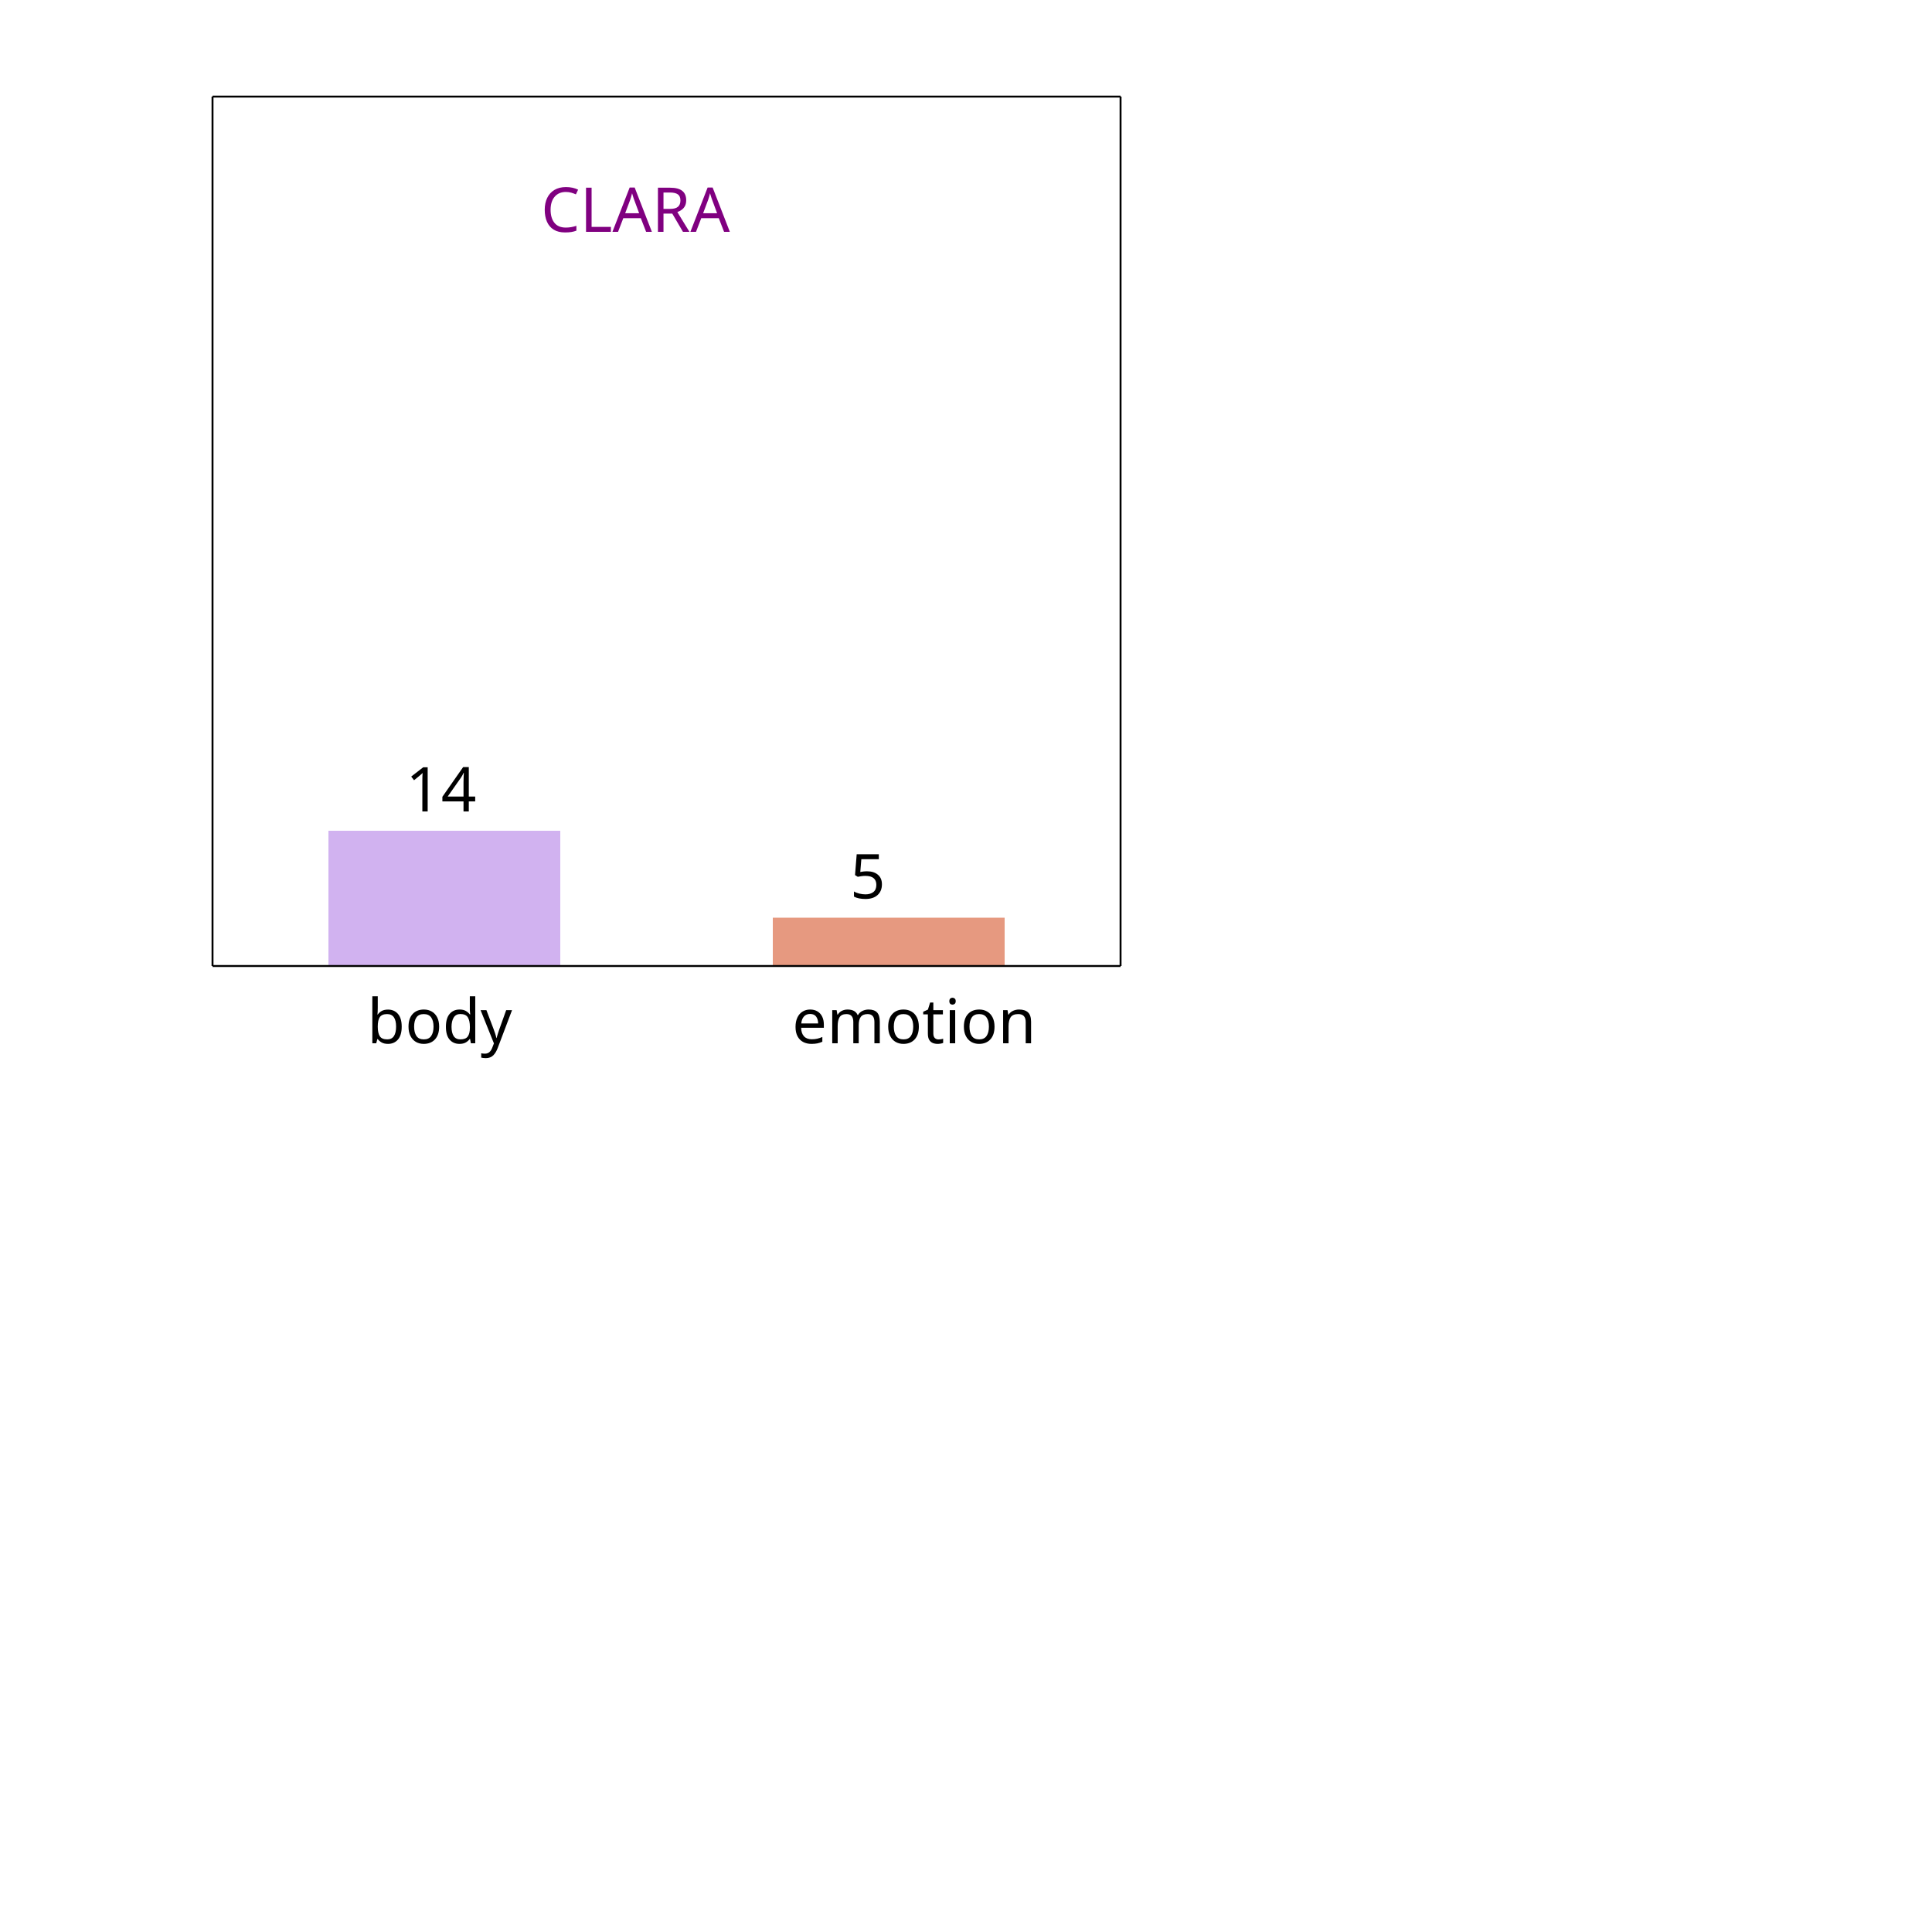
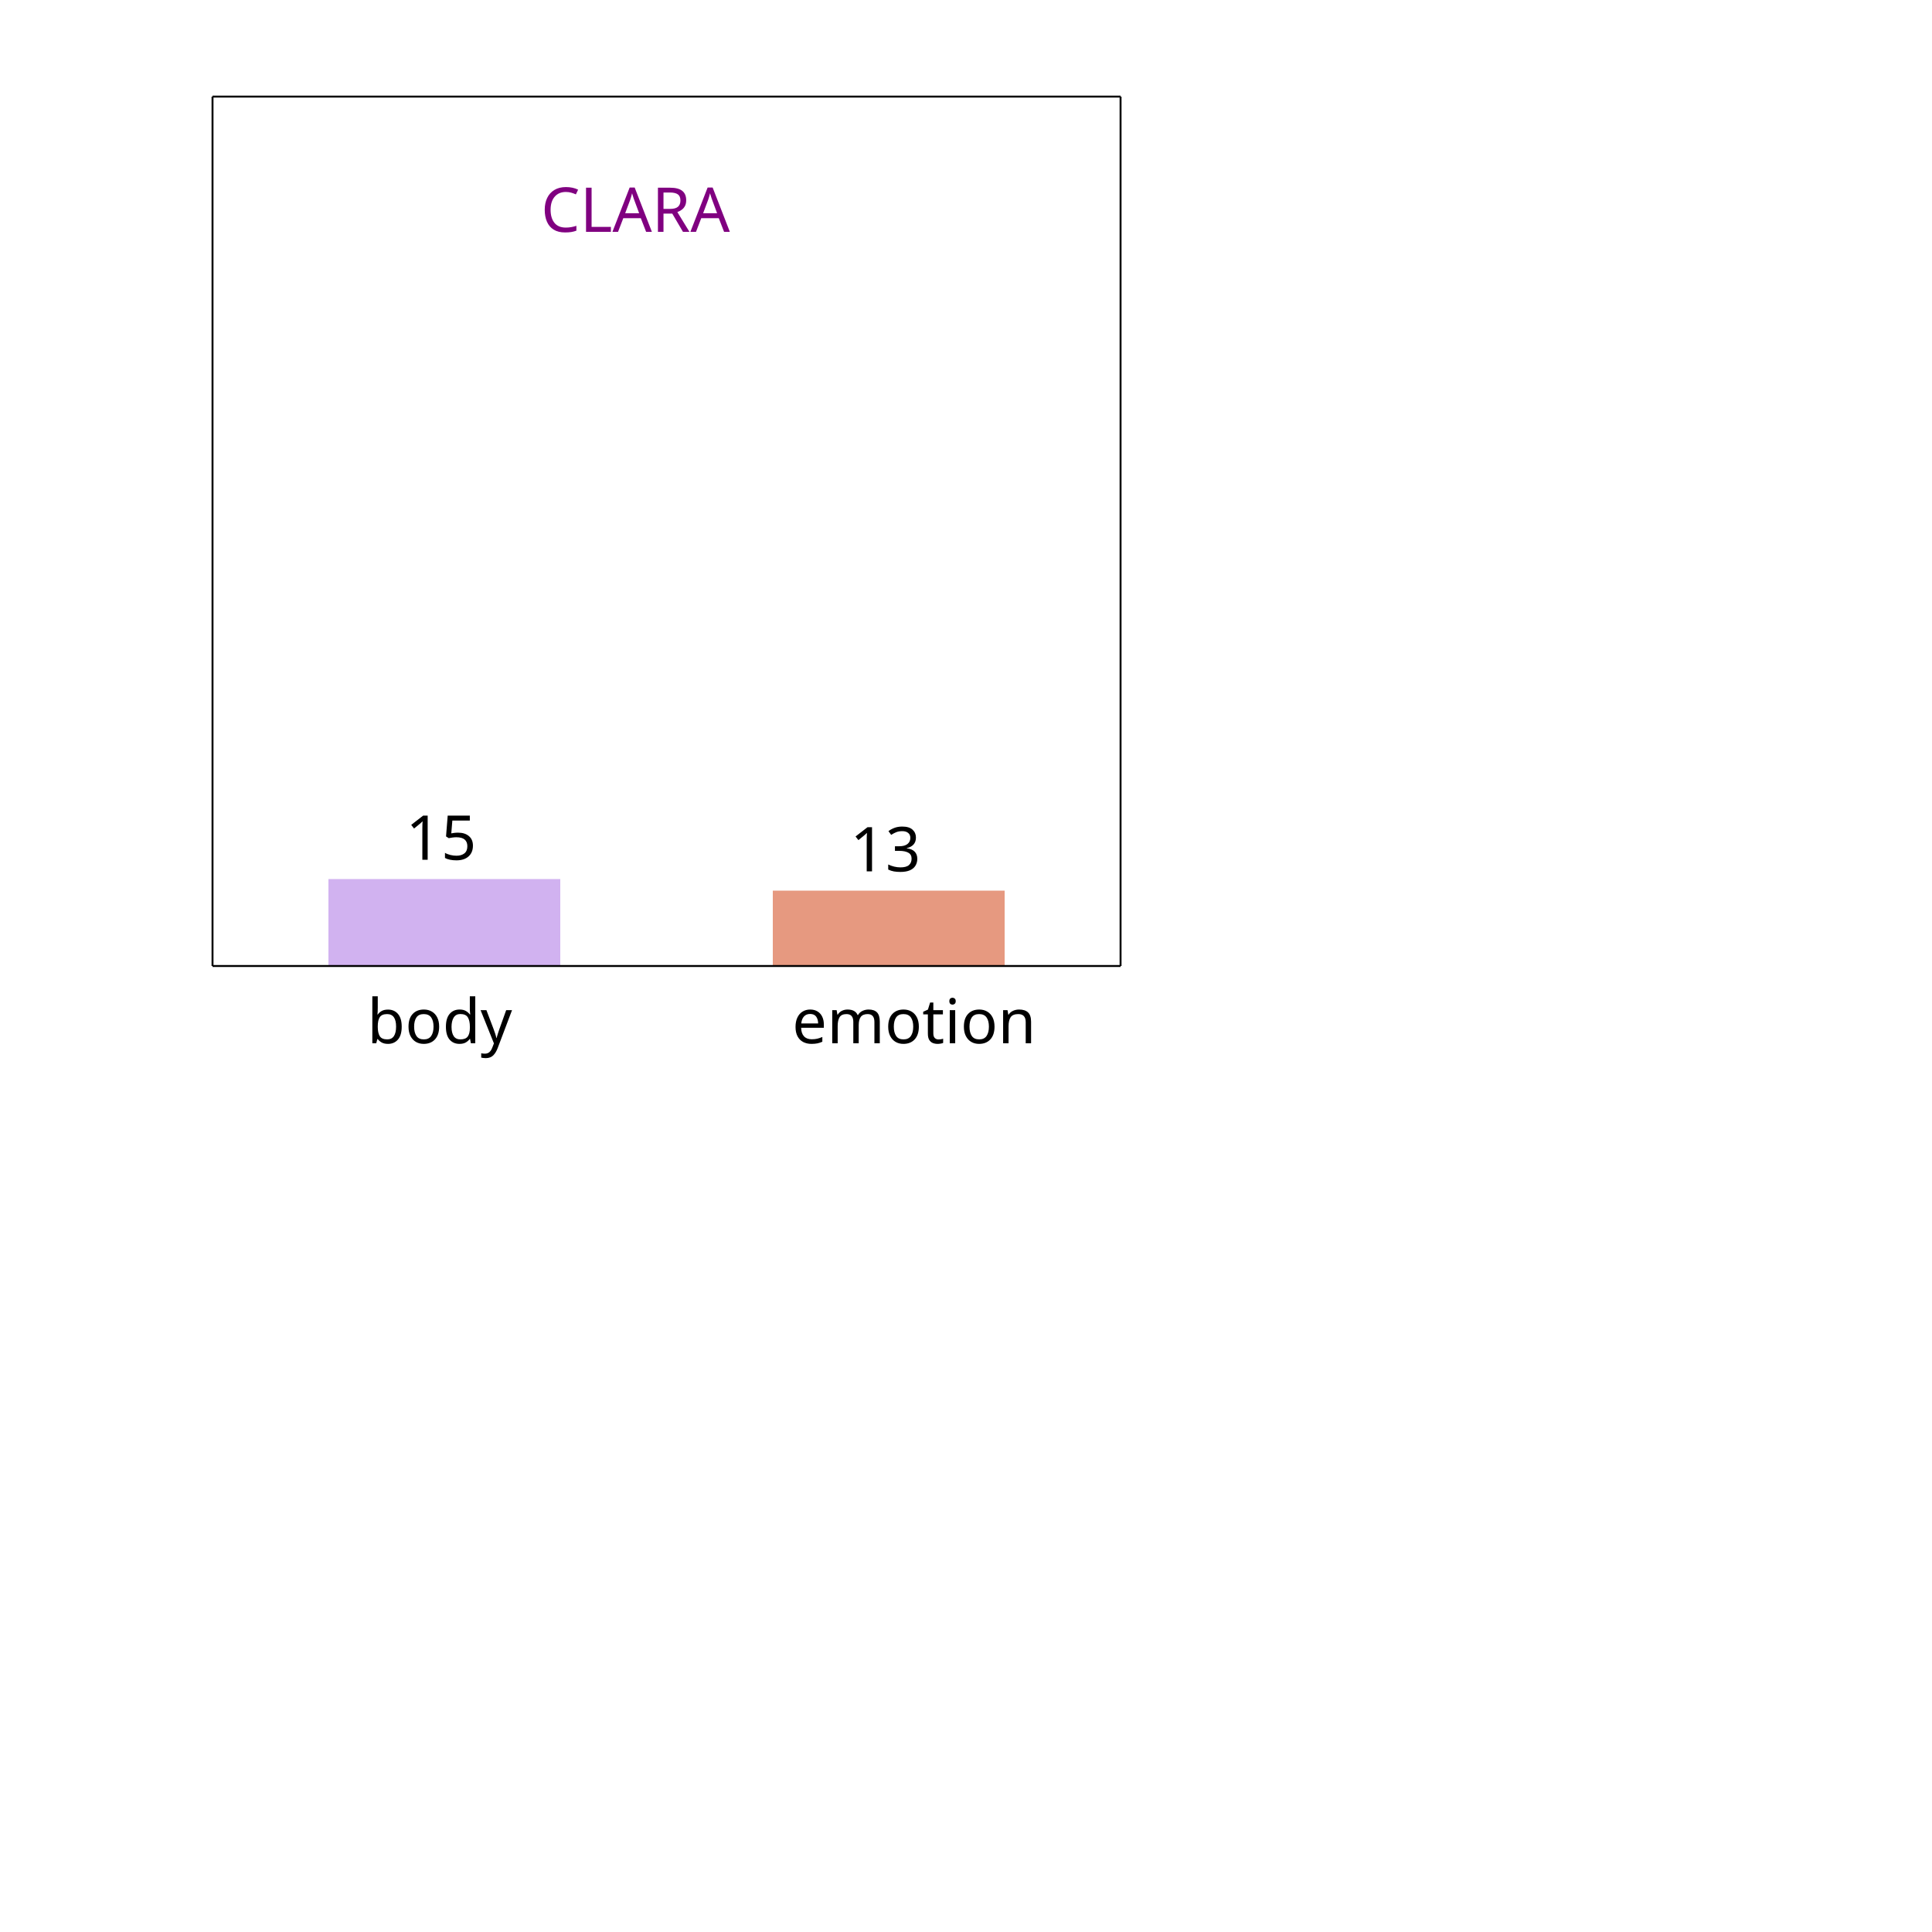
<svg xmlns="http://www.w3.org/2000/svg" width="500" height="500" viewBox="0 0 1000 1000">
  <g transform="translate(30, 500)">
    <text x="250" y="-380" fill="purple" font-size="32" font-family="avenir">CLARA</text>
-     <line x1="200" y1="0" x2="200" y2="-70" stroke="#D1B2F0" stroke-width="120" />
+     <line x1="200" y1="0" x2="200" y2="-45" stroke="#D1B2F0" stroke-width="120" />
    <text x="160" y="40" fill="black" font-size="32" font-family="avenir">body</text>
-     <text x="180" y="-80" fill="black" font-size="32" font-family="avenir">14</text>
-     <line x1="430" y1="0" x2="430" y2="-25" stroke="#E69980" stroke-width="120" />
+     <text x="180" y="-55" fill="black" font-size="32" font-family="avenir">15</text>
+     <line x1="430" y1="0" x2="430" y2="-39" stroke="#E69980" stroke-width="120" />
    <text x="380" y="40" fill="black" font-size="32" font-family="avenir">emotion</text>
-     <text x="410" y="-35" fill="black" font-size="32" font-family="avenir">5</text>
+     <text x="410" y="-49" fill="black" font-size="32" font-family="avenir">13</text>
    <line x1="80" y1="0" x2="550" y2="0" stroke="black" stroke-width="1" />
    <line x1="80" y1="0" x2="80" y2="-450" stroke="black" stroke-width="1" />
    <line x1="80" y1="-450" x2="550" y2="-450" stroke="black" stroke-width="1" />
    <line x1="550" y1="0" x2="550" y2="-450" stroke="black" stroke-width="1" />
  </g>
</svg>
